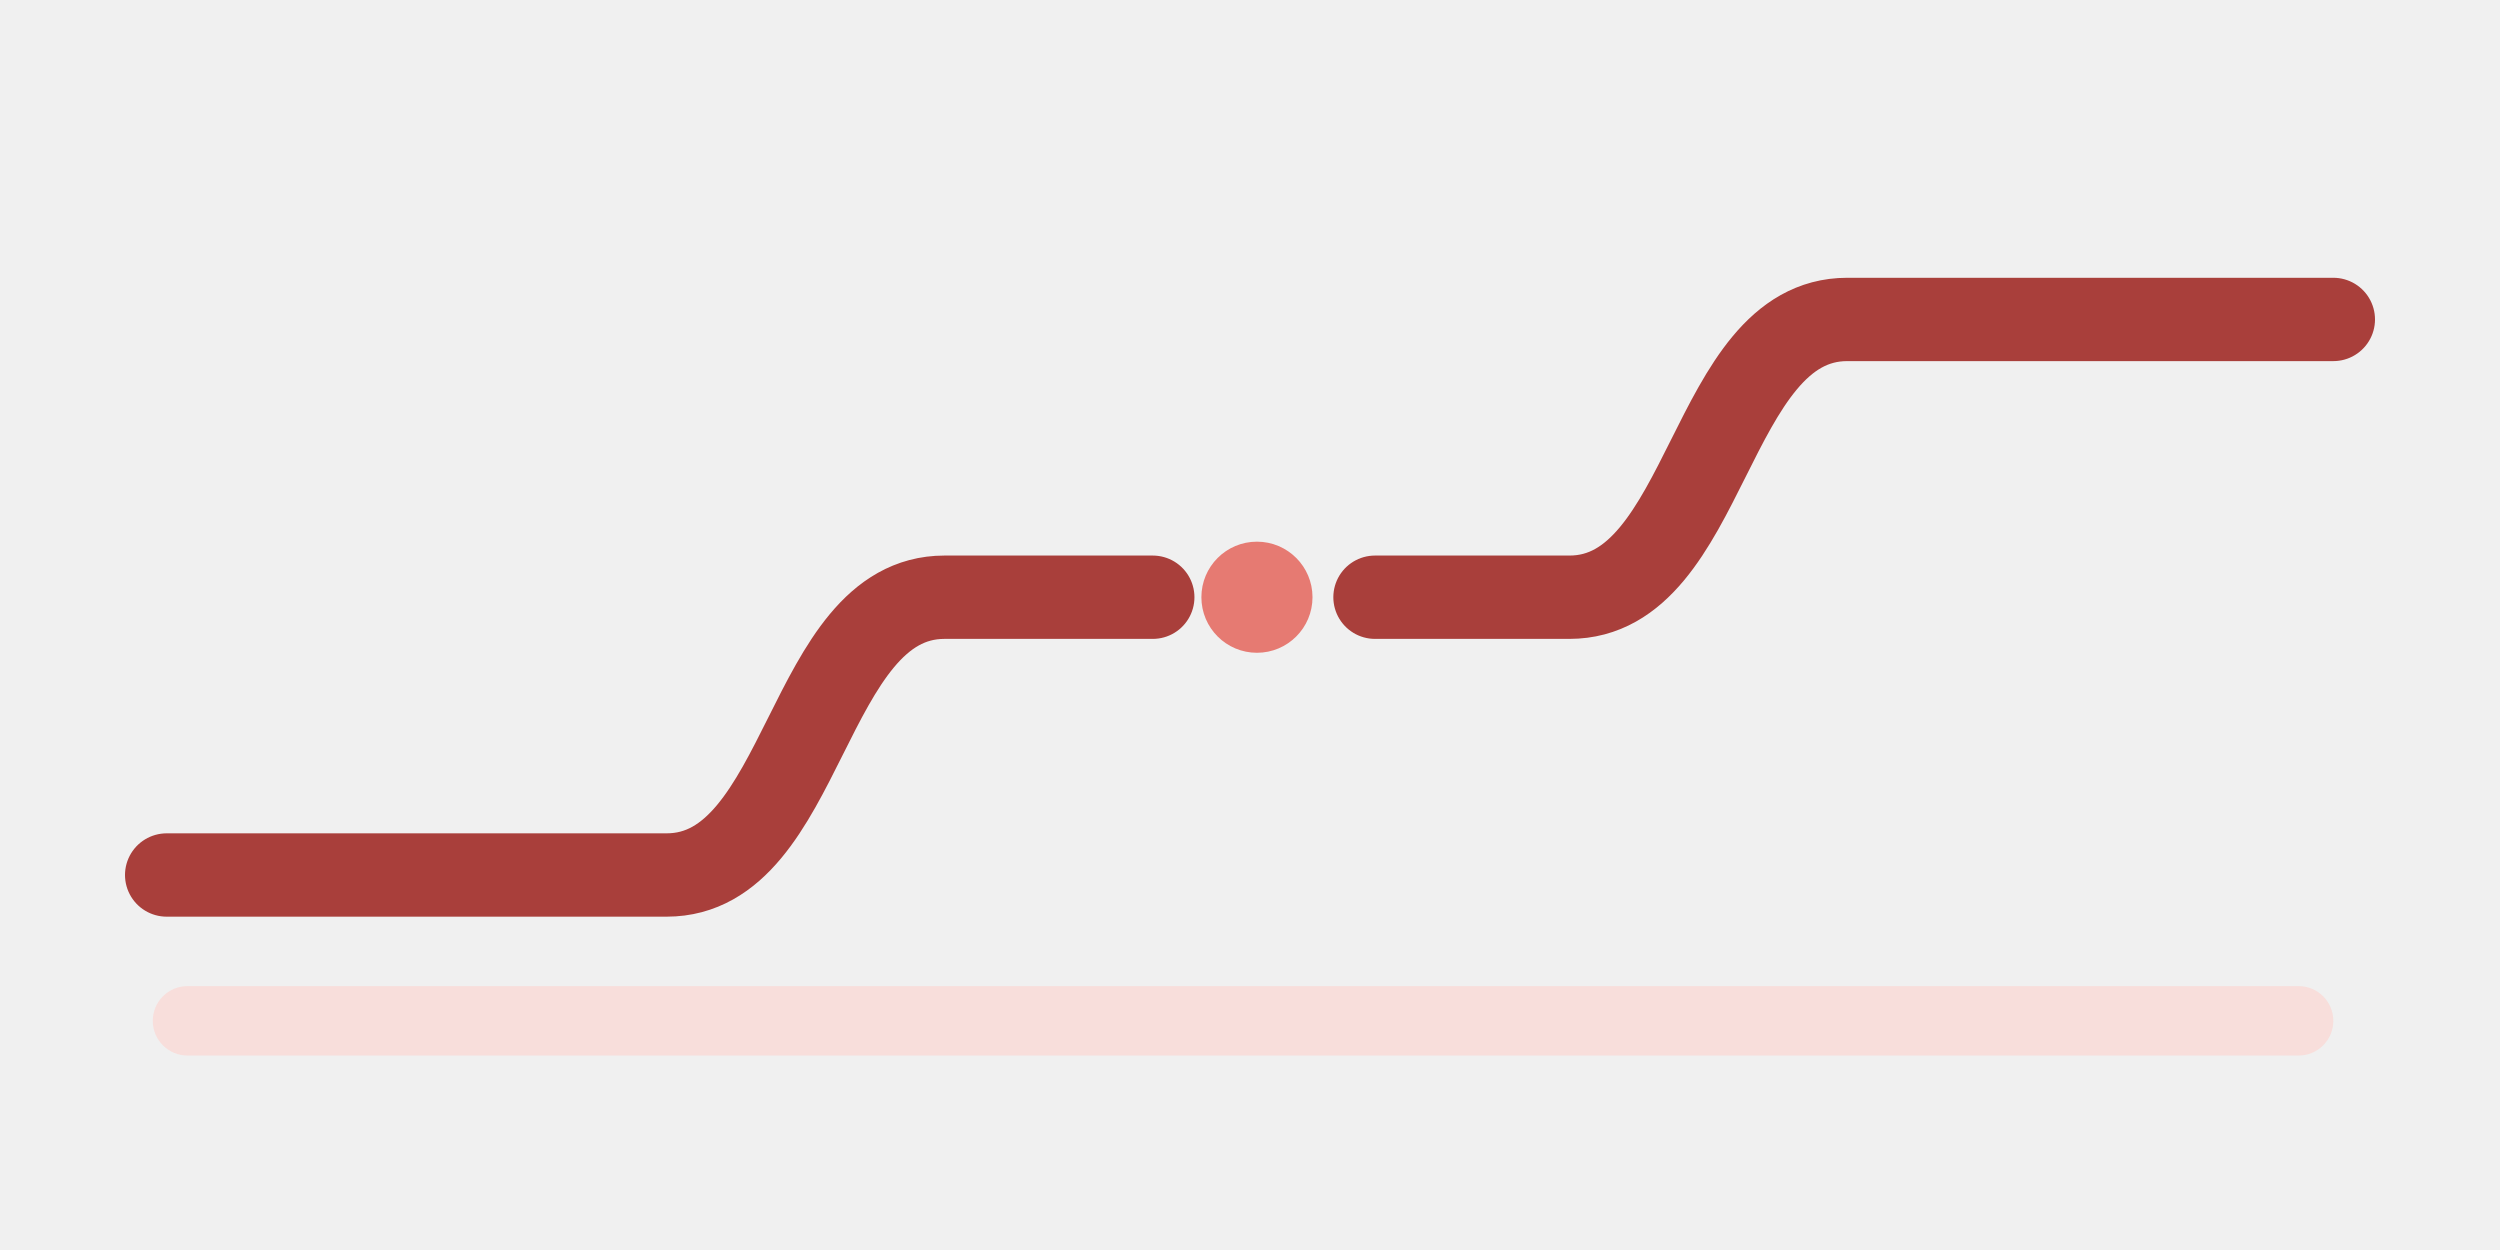
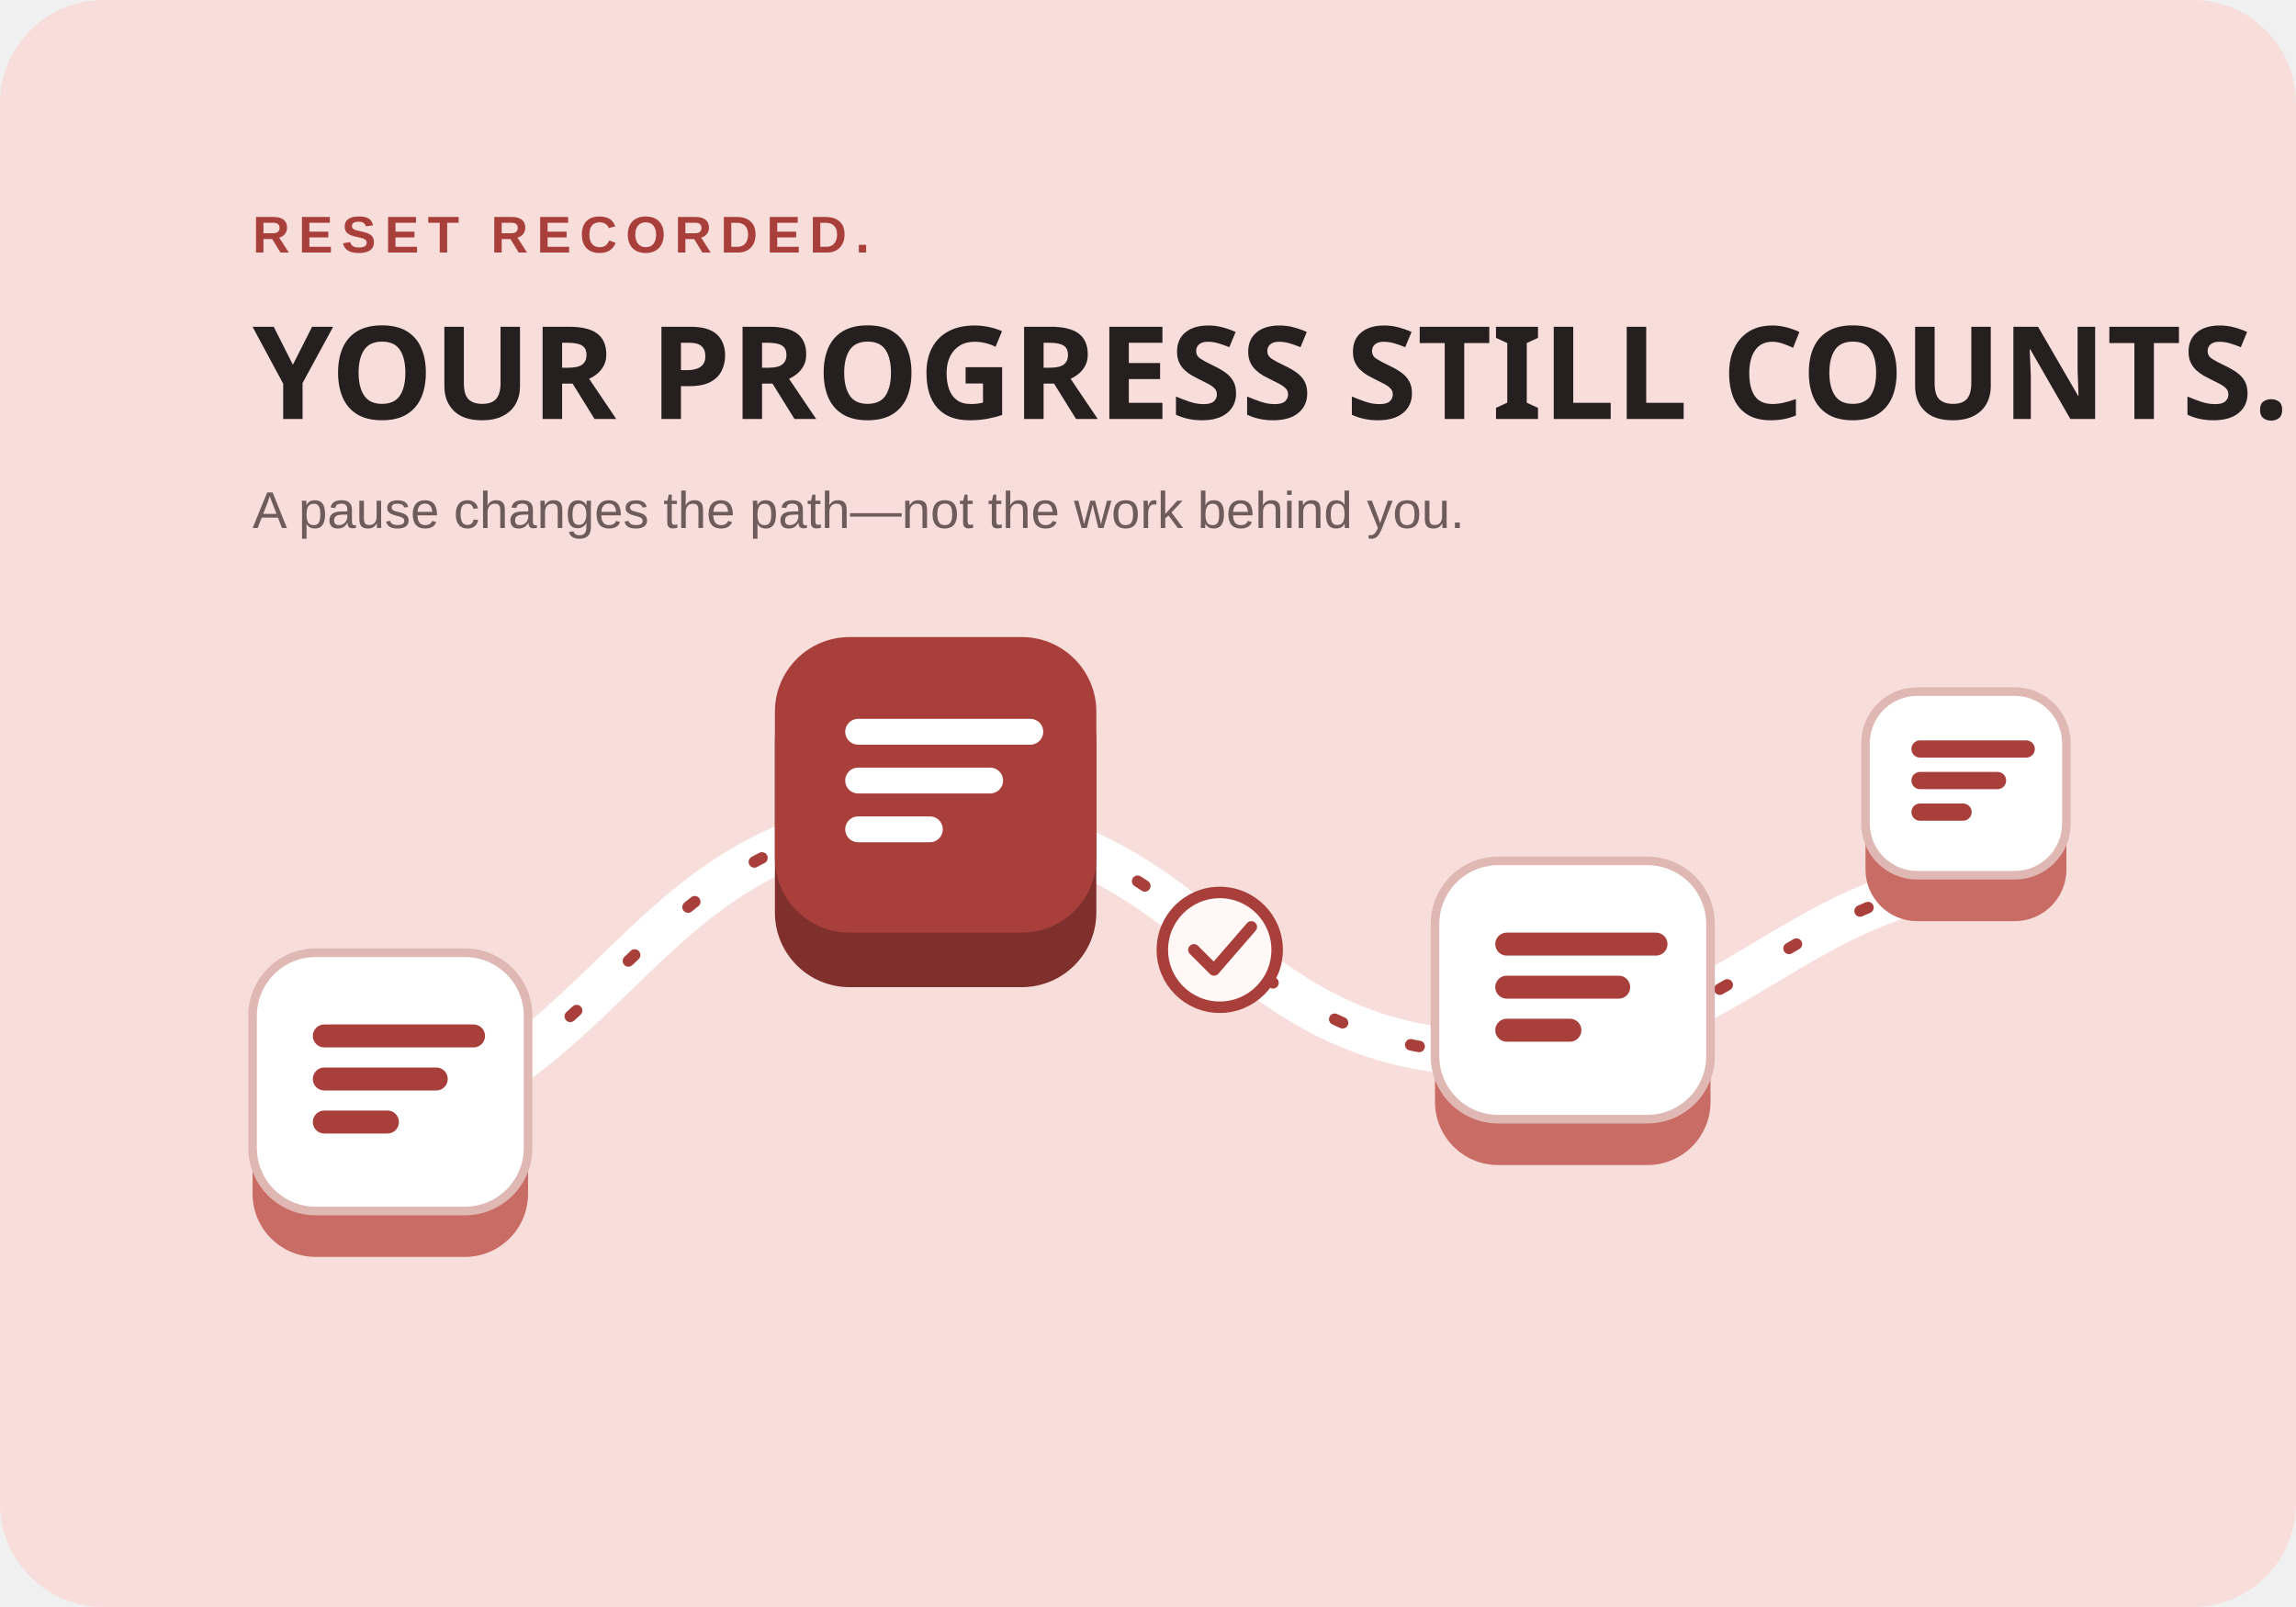
- <svg xmlns="http://www.w3.org/2000/svg" viewBox="0 0 360 180">
-   <path d="M24 126h72c20 0 20-40 40-40h30" fill="none" stroke="#A93F3B" stroke-width="12" stroke-linecap="round" />
-   <path d="M198 86h28c20 0 20-40 40-40h70" fill="none" stroke="#A93F3B" stroke-width="12" stroke-linecap="round" />
-   <circle cx="181" cy="86" r="8" fill="#E67A72" />
-   <rect x="22" y="142" width="314" height="10" rx="5" fill="#F8DEDB" />
+ <svg xmlns="http://www.w3.org/2000/svg" viewBox="0 0 800 560" role="img" aria-labelledby="title desc">
+   <rect width="800" height="560" rx="36" fill="#F8DEDB" />
+   <path d="M98 396C212 396 215 286 322 286c99 0 103 81 199 81 81 0 105-61 180-61" fill="none" stroke="#FFFFFF" stroke-width="16" stroke-linecap="round" />
+   <path d="M98 396C212 396 215 286 322 286c99 0 103 81 199 81 81 0 105-61 180-61" fill="none" stroke="#A93F3B" stroke-width="4" stroke-linecap="round" stroke-dasharray="3 25" />
+   <g transform="translate(88 332)">
+     <rect y="10" width="96" height="96" rx="22" fill="#C96C65" />
+     <rect width="96" height="90" rx="22" fill="#FFFFFF" stroke="#DFB7B3" stroke-width="3" />
+     <path d="M25 59h22M25 44h39M25 29h52" fill="none" stroke="#A93F3B" stroke-width="8" stroke-linecap="round" />
+   </g>
+   <g transform="translate(270 222)">
+     <rect y="10" width="112" height="112" rx="26" fill="#7F2F2C" />
+     <rect width="112" height="103" rx="26" fill="#A93F3B" />
+     <path d="M29 67h25M29 50h46M29 33h60" fill="none" stroke="#FFFFFF" stroke-width="9" stroke-linecap="round" />
+   </g>
+   <g transform="translate(500 300)">
+     <rect y="10" width="96" height="96" rx="22" fill="#C96C65" />
+     <rect width="96" height="90" rx="22" fill="#FFFFFF" stroke="#DFB7B3" stroke-width="3" />
+     <path d="M25 59h22M25 44h39M25 29h52" fill="none" stroke="#A93F3B" stroke-width="8" stroke-linecap="round" />
+   </g>
+   <g transform="translate(650 241)">
+     <rect y="10" width="70" height="70" rx="18" fill="#C96C65" />
+     <rect width="70" height="64" rx="18" fill="#FFFFFF" stroke="#DFB7B3" stroke-width="3" />
+     <path d="M19 42h15M19 31h27M19 20h37" fill="none" stroke="#A93F3B" stroke-width="6" stroke-linecap="round" />
+   </g>
+   <circle cx="425" cy="331" r="20" fill="#FFF8F6" stroke="#A93F3B" stroke-width="4" />
+   <path d="m416 331 7 7 13-15" fill="none" stroke="#A93F3B" stroke-width="4" stroke-linecap="round" stroke-linejoin="round" />
+   <text x="88" y="88" fill="#A93F3B" font-family="'Space Grotesk',Arial,sans-serif" font-size="18" font-weight="700" letter-spacing="3">RESET RECORDED.</text>
+   <text x="88" y="146" fill="#261F1F" font-family="'Barlow Condensed','Arial Narrow',sans-serif" font-size="45" font-weight="900">YOUR PROGRESS STILL COUNTS.</text>
+   <text x="88" y="184" fill="#6E5C5A" font-family="'Space Grotesk',Arial,sans-serif" font-size="18">A pause changes the path—not the work behind you.</text>
</svg>
